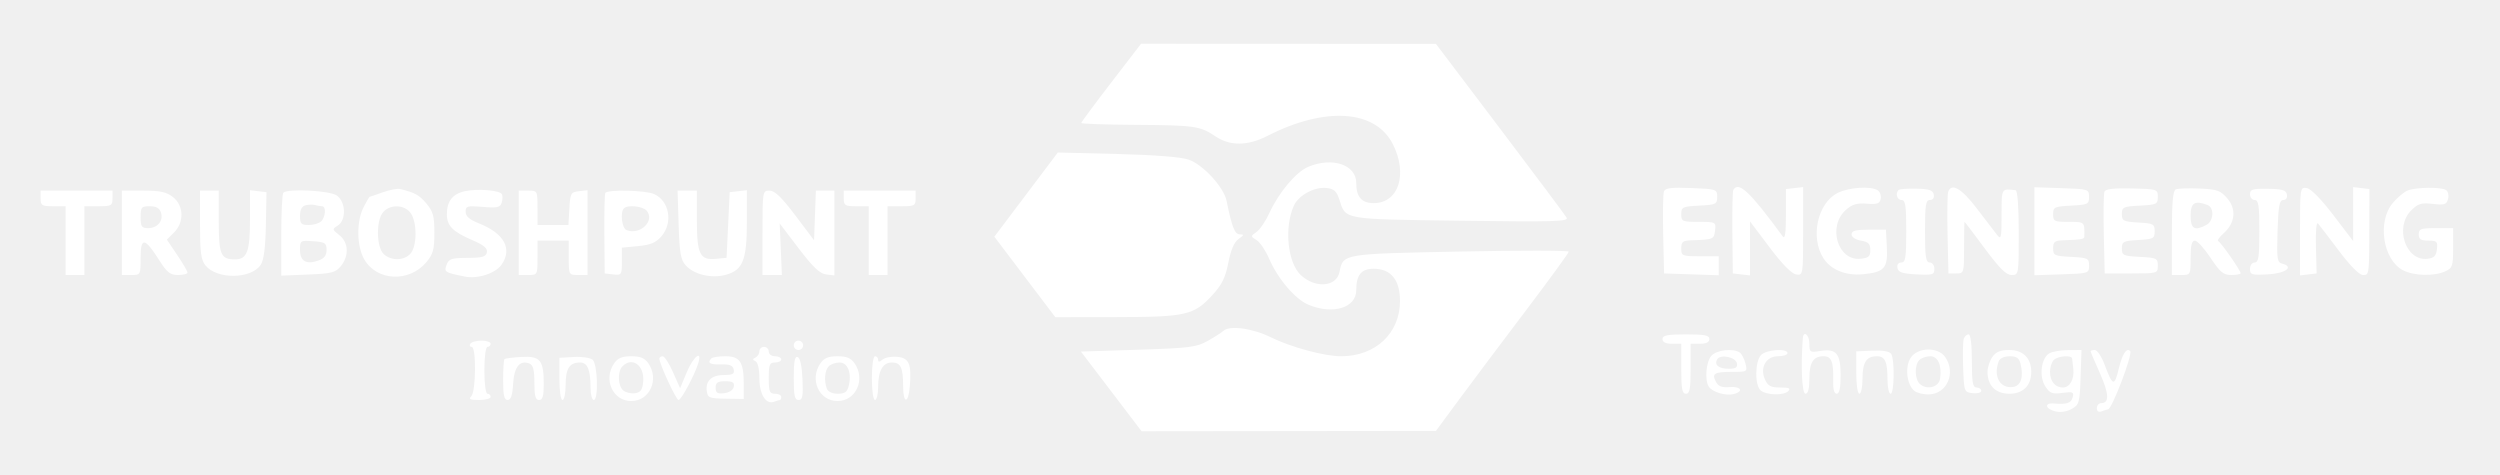
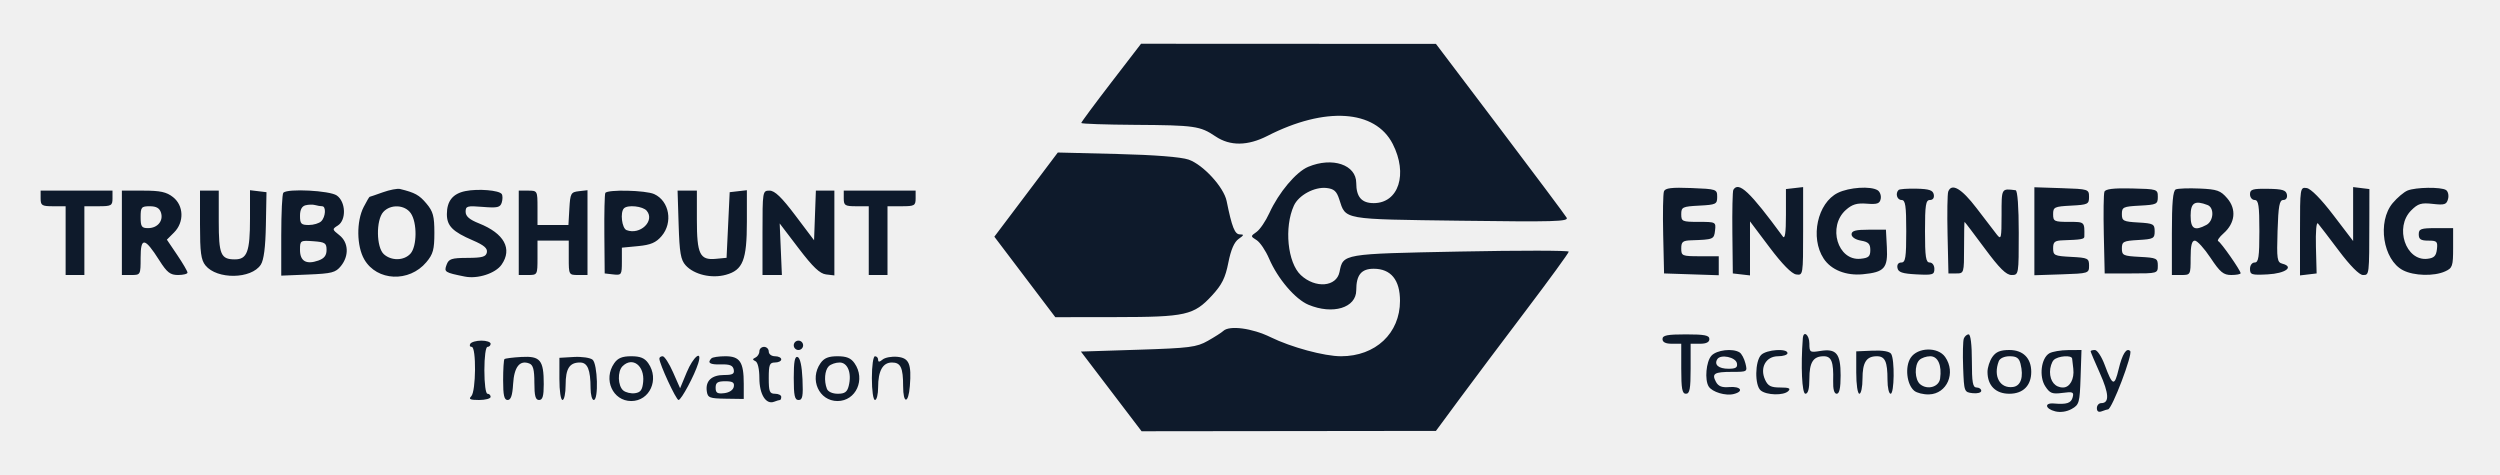
<svg xmlns="http://www.w3.org/2000/svg" width="800" height="152" viewBox="0 0 800 152" version="1.1">
-   <path d="M 355.568 26.438 C 350.305 33.278, 346 39.092, 346 39.357 C 346 39.623, 353.742 39.890, 363.204 39.952 C 382.372 40.077, 384.019 40.314, 388.982 43.655 C 393.612 46.773, 399.263 46.715, 405.581 43.485 C 424.025 34.054, 440.058 35.081, 445.669 46.053 C 450.581 55.657, 447.579 65, 439.581 65 C 435.720 65, 434 63.017, 434 58.566 C 434 52.717, 426.377 50.144, 418.633 53.380 C 414.747 55.004, 409.204 61.597, 406.199 68.171 C 405.025 70.740, 403.179 73.462, 402.096 74.220 C 400.140 75.590, 400.140 75.606, 402.117 76.841 C 403.212 77.525, 405.009 80.188, 406.111 82.759 C 408.866 89.186, 414.467 95.750, 418.707 97.522 C 426.506 100.781, 434 98.505, 434 92.878 C 434 87.987, 435.612 86, 439.581 86 C 445.080 86, 448 89.566, 448 96.283 C 448 106.649, 440.172 114, 429.136 114 C 423.782 114, 413.174 111.130, 406.590 107.899 C 400.691 105.005, 393.402 104.045, 391.450 105.906 C 390.927 106.404, 388.700 107.828, 386.500 109.070 C 382.886 111.111, 380.733 111.385, 364.196 111.914 L 345.893 112.500 355.600 125.250 L 365.306 138 412.403 137.945 L 459.500 137.890 467.023 127.695 C 471.161 122.088, 480.724 109.346, 488.273 99.381 C 495.823 89.415, 502 80.933, 502 80.531 C 502 80.130, 486.363 80.112, 467.250 80.491 C 429.441 81.241, 429.814 81.178, 428.645 87.024 C 427.685 91.823, 420.926 92.375, 416.268 88.035 C 412.015 84.073, 410.883 72.740, 414.046 65.797 C 415.568 62.458, 420.645 59.720, 424.500 60.158 C 426.877 60.429, 427.720 61.179, 428.558 63.772 C 430.692 70.377, 429.274 70.126, 467.448 70.633 C 497.406 71.031, 502.039 70.898, 501.326 69.659 C 500.872 68.870, 491.275 56.033, 480 41.134 L 459.500 14.043 412.318 14.022 L 365.135 14 355.568 26.438 M 328.346 62.274 L 318.191 75.743 327.946 88.622 L 337.701 101.500 357.100 101.474 C 379.487 101.444, 382.018 100.874, 387.850 94.547 C 391.029 91.098, 392.111 88.922, 393.068 84.058 C 393.884 79.914, 394.953 77.446, 396.360 76.460 C 398.088 75.250, 398.157 75, 396.761 75 C 395.128 75, 394.229 72.738, 392.518 64.317 C 391.618 59.889, 384.976 52.665, 380.336 51.067 C 377.925 50.237, 369.442 49.571, 357.500 49.275 L 338.500 48.804 328.346 62.274 M 122.500 61.537 C 120.300 62.325, 118.399 62.977, 118.276 62.985 C 118.152 62.993, 117.301 64.451, 116.384 66.224 C 114.009 70.818, 114.104 78.780, 116.586 83.040 C 120.633 89.985, 130.932 90.435, 136.426 83.905 C 138.600 81.322, 139 79.859, 139 74.500 C 139 69.160, 138.597 67.674, 136.456 65.130 C 134.157 62.398, 132.805 61.653, 128 60.473 C 127.175 60.270, 124.700 60.749, 122.500 61.537 M 148.921 61.150 C 144.890 61.974, 143 64.332, 143 68.536 C 143 72.288, 144.846 74.148, 151.324 76.925 C 154.847 78.435, 156.055 79.466, 155.803 80.746 C 155.521 82.176, 154.373 82.504, 149.584 82.524 C 144.479 82.545, 143.606 82.833, 142.907 84.723 C 142.048 87.045, 142.296 87.206, 148.747 88.504 C 152.855 89.331, 158.544 87.490, 160.497 84.701 C 164.051 79.627, 161.345 74.687, 153.250 71.471 C 150.215 70.265, 149 69.207, 149 67.768 C 149 65.937, 149.502 65.794, 154.486 66.207 C 159.152 66.594, 160.059 66.390, 160.551 64.840 C 160.869 63.838, 160.878 62.611, 160.571 62.115 C 159.810 60.884, 152.986 60.319, 148.921 61.150 M 532.466 61.229 C 532.174 61.989, 532.062 68.211, 532.218 75.055 L 532.500 87.500 541.250 87.789 L 550 88.078 550 85.039 L 550 82 544 82 C 538.267 82, 538 81.889, 538 79.500 C 538 77.368, 538.478 76.984, 541.250 76.894 C 548.296 76.663, 548.491 76.582, 548.816 73.750 C 549.128 71.041, 549.049 71, 543.566 71 C 538.326 71, 538 70.857, 538 68.550 C 538 66.269, 538.396 66.079, 543.750 65.800 C 549.137 65.519, 549.500 65.342, 549.500 63 C 549.500 60.562, 549.296 60.492, 541.248 60.173 C 534.920 59.923, 532.872 60.169, 532.466 61.229 M 554.667 60.750 C 554.419 61.163, 554.280 67.350, 554.358 74.500 L 554.500 87.500 557.250 87.816 L 560 88.133 560 79.486 L 560 70.839 566.271 79.169 C 570.304 84.526, 573.338 87.614, 574.771 87.820 C 576.986 88.137, 577 88.051, 577 74.003 L 577 59.867 574.250 60.184 L 571.500 60.500 571.500 68.771 C 571.500 74.528, 571.196 76.628, 570.500 75.678 C 559.961 61.306, 556.369 57.919, 554.667 60.750 M 588.108 61.716 C 581.582 64.931, 579.179 76.034, 583.560 82.729 C 585.943 86.370, 590.719 88.281, 596.132 87.761 C 603.016 87.100, 604.150 85.816, 603.795 79.090 L 603.500 73.500 598 73.500 C 593.794 73.500, 592.500 73.851, 592.500 74.990 C 592.500 75.864, 593.741 76.695, 595.500 77 C 597.891 77.414, 598.500 78.025, 598.500 80.010 C 598.500 82.073, 597.959 82.553, 595.342 82.807 C 588.047 83.514, 584.748 72.463, 590.675 67.178 C 592.687 65.384, 594.210 64.929, 597.368 65.178 C 600.719 65.442, 601.524 65.161, 601.827 63.620 C 602.030 62.586, 601.590 61.355, 600.848 60.885 C 598.631 59.480, 591.735 59.930, 588.108 61.716 M 607.542 60.792 C 606.428 61.905, 607.054 64, 608.500 64 C 609.733 64, 610 65.778, 610 74 C 610 82.429, 609.753 84, 608.427 84 C 607.468 84, 606.983 84.684, 607.186 85.750 C 607.449 87.130, 608.732 87.563, 613.260 87.800 C 618.477 88.073, 619 87.913, 619 86.050 C 619 84.894, 618.346 84, 617.500 84 C 616.267 84, 616 82.222, 616 74 C 616 65.571, 616.247 64, 617.573 64 C 618.533 64, 619.016 63.318, 618.810 62.250 C 618.546 60.871, 617.371 60.473, 613.279 60.375 C 610.421 60.306, 607.839 60.494, 607.542 60.792 M 623.436 61.305 C 623.161 62.023, 623.062 68.211, 623.218 75.055 L 623.500 87.500 626 87.500 C 628.465 87.500, 628.500 87.383, 628.500 79.248 C 628.500 74.710, 628.572 70.998, 628.660 70.998 C 628.748 70.999, 631.654 74.825, 635.116 79.500 C 639.832 85.867, 641.987 88, 643.706 88 C 645.985 88, 646 87.910, 646 74.500 C 646 66.250, 645.611 60.951, 645 60.875 C 640.399 60.300, 640.500 60.123, 640.500 68.752 C 640.500 76.266, 640.367 76.827, 639 75.081 C 638.175 74.028, 635.250 70.214, 632.500 66.608 C 627.705 60.318, 624.528 58.460, 623.436 61.305 M 651 74 L 651 88.078 659.750 87.789 C 668.340 87.505, 668.500 87.454, 668.500 85 C 668.500 82.658, 668.137 82.481, 662.750 82.200 C 657.396 81.921, 657 81.731, 657 79.450 C 657 77.374, 657.497 76.984, 660.250 76.894 C 665.863 76.710, 666.974 76.522, 666.987 75.750 C 667.070 70.911, 667.164 71, 662 71 C 657.360 71, 657 70.823, 657 68.550 C 657 66.269, 657.396 66.079, 662.750 65.800 C 668.140 65.519, 668.499 65.343, 668.490 63 C 668.481 60.547, 668.317 60.495, 659.740 60.211 L 651 59.922 651 74 M 673.416 61.359 C 673.152 62.047, 673.062 68.211, 673.218 75.055 L 673.500 87.500 682 87.500 C 690.400 87.500, 690.500 87.471, 690.500 85 C 690.500 82.658, 690.137 82.481, 684.750 82.200 C 679.432 81.923, 679 81.720, 679 79.502 C 679 77.315, 679.460 77.078, 684.250 76.802 C 689.105 76.523, 689.499 76.312, 689.492 74 C 689.485 71.691, 689.084 71.477, 684.242 71.198 C 679.461 70.922, 679 70.685, 679 68.498 C 679 66.280, 679.432 66.077, 684.750 65.800 C 690.137 65.519, 690.500 65.342, 690.500 63 C 690.500 60.550, 690.334 60.496, 682.198 60.303 C 676.319 60.164, 673.756 60.472, 673.416 61.359 M 696.250 60.610 C 695.340 61.015, 695 64.814, 695 74.583 L 695 88 698 88 C 700.970 88, 701 87.944, 701 82.500 C 701 78.533, 701.379 77, 702.358 77 C 703.106 77, 705.360 79.475, 707.369 82.500 C 710.440 87.126, 711.496 88, 714.010 88 C 715.655 88, 717 87.744, 717 87.430 C 717 86.543, 710.711 77.539, 709.838 77.177 C 709.410 76.999, 710.171 75.874, 711.531 74.677 C 715.260 71.392, 715.733 66.964, 712.727 63.469 C 710.568 60.959, 709.493 60.578, 703.885 60.332 C 700.373 60.178, 696.938 60.303, 696.250 60.610 M 720 62.167 C 720 63.175, 720.675 64, 721.500 64 C 722.733 64, 723 65.778, 723 74 C 723 82.222, 722.733 84, 721.500 84 C 720.654 84, 720 84.894, 720 86.050 C 720 87.911, 720.523 88.072, 725.671 87.800 C 731.335 87.500, 734.227 85.393, 730.355 84.385 C 728.677 83.948, 728.530 82.952, 728.816 73.951 C 729.073 65.892, 729.419 64, 730.640 64 C 731.537 64, 732.010 63.291, 731.810 62.250 C 731.538 60.838, 730.365 60.484, 725.737 60.417 C 720.811 60.346, 720 60.594, 720 62.167 M 736 73.997 L 736 88.133 738.660 87.816 L 741.321 87.500 741.097 79 C 740.967 74.067, 741.240 70.920, 741.749 71.500 C 742.230 72.050, 745.246 75.987, 748.451 80.250 C 752.062 85.054, 754.985 88, 756.139 88 C 758.190 88, 758.158 88.275, 758.189 70.500 L 758.207 60.500 755.604 60.184 L 753 59.867 753 68.496 L 753 77.124 746.658 68.812 C 742.754 63.696, 739.486 60.377, 738.158 60.180 C 736.034 59.866, 736 60.084, 736 73.997 M 770.418 60.969 C 769.274 61.432, 767.136 63.238, 765.668 64.982 C 760.662 70.932, 762.538 83.158, 768.967 86.483 C 772.456 88.287, 778.902 88.457, 782.453 86.839 C 784.792 85.774, 785 85.162, 785 79.339 L 785 73 779.500 73 C 774.667 73, 774 73.242, 774 75 C 774 76.565, 774.667 77, 777.066 77 C 779.822 77, 780.101 77.279, 779.816 79.750 C 779.569 81.905, 778.909 82.568, 776.769 82.815 C 769.824 83.615, 766.174 72.735, 771.576 67.333 C 773.768 65.141, 774.799 64.830, 778.494 65.246 C 782.268 65.672, 782.907 65.464, 783.380 63.654 C 783.680 62.509, 783.379 61.225, 782.712 60.801 C 781.119 59.788, 773.065 59.898, 770.418 60.969 M 13 63.500 C 13 65.750, 13.400 66, 17 66 L 21 66 21 77 L 21 88 24 88 L 27 88 27 77 L 27 66 31.500 66 C 35.633 66, 36 65.796, 36 63.500 L 36 61 24.500 61 L 13 61 13 63.500 M 39 74.500 L 39 88 42 88 C 44.973 88, 45 87.950, 45 82.450 C 45 75.776, 46.321 75.960, 50.964 83.282 C 53.452 87.205, 54.465 88, 56.978 88 C 58.640 88, 60 87.654, 60 87.231 C 60 86.809, 58.515 84.264, 56.700 81.577 L 53.400 76.691 55.700 74.391 C 58.986 71.105, 58.829 65.797, 55.365 63.073 C 53.281 61.433, 51.296 61, 45.865 61 L 39 61 39 74.500 M 64 71.889 C 64 80.770, 64.323 83.177, 65.750 84.939 C 69.438 89.491, 80.427 89.343, 83.453 84.700 C 84.429 83.204, 84.950 79.143, 85.083 72 L 85.278 61.500 82.639 61.184 L 80 60.867 80 69.999 C 80 80.547, 79.088 83, 75.165 83 C 70.648 83, 70 81.468, 70 70.800 L 70 61 67 61 L 64 61 64 71.889 M 90.667 61.667 C 90.300 62.033, 90 68.155, 90 75.269 L 90 88.205 98.588 87.853 C 106.180 87.541, 107.399 87.226, 109.088 85.139 C 111.758 81.842, 111.546 77.574, 108.595 75.254 C 106.277 73.430, 106.259 73.319, 108.095 72.173 C 110.868 70.441, 110.675 64.586, 107.777 62.557 C 105.516 60.973, 92.061 60.273, 90.667 61.667 M 166 74.500 L 166 88 169 88 C 171.970 88, 172 87.944, 172 82.500 L 172 77 177 77 L 182 77 182 82.500 C 182 87.944, 182.030 88, 185 88 L 188 88 188 74.434 L 188 60.867 185.250 61.184 C 182.685 61.479, 182.480 61.853, 182.198 66.750 L 181.895 72 176.948 72 L 172 72 172 66.500 C 172 61.056, 171.970 61, 169 61 L 166 61 166 74.500 M 193.702 61.750 C 193.473 62.163, 193.334 68.125, 193.393 75 L 193.500 87.500 196.250 87.816 C 198.885 88.120, 199 87.946, 199 83.694 L 199 79.254 204.191 78.756 C 208.220 78.369, 209.899 77.656, 211.691 75.573 C 215.415 71.243, 214.209 64.328, 209.343 62.110 C 206.615 60.867, 194.349 60.585, 193.702 61.750 M 217.162 71.898 C 217.442 80.913, 217.830 83.160, 219.409 84.902 C 222.106 87.879, 227.703 89.197, 232.280 87.933 C 237.734 86.427, 239 83.234, 239 70.983 L 239 60.867 236.250 61.184 L 233.500 61.500 233 72 L 232.500 82.500 229.044 82.829 C 223.952 83.313, 223 81.341, 223 70.309 L 223 61 219.912 61 L 216.823 61 217.162 71.898 M 244 74.500 L 244 88 247.103 88 L 250.205 88 249.853 79.750 L 249.500 71.500 255.590 79.500 C 260.130 85.463, 262.358 87.581, 264.340 87.816 L 267 88.133 267 74.566 L 267 61 264.040 61 L 261.081 61 260.790 68.940 L 260.500 76.881 254.512 68.940 C 250.126 63.124, 247.919 61, 246.262 61 C 244.024 61, 244 61.145, 244 74.500 M 270 63.500 C 270 65.750, 270.400 66, 274 66 L 278 66 278 77 L 278 88 281 88 L 284 88 284 77 L 284 66 288.500 66 C 292.633 66, 293 65.796, 293 63.500 L 293 61 281.500 61 L 270 61 270 63.500 M 97.750 65.692 C 96.585 65.995, 96 67.126, 96 69.073 C 96 71.612, 96.371 72, 98.800 72 C 100.340 72, 102.140 71.460, 102.800 70.800 C 104.210 69.390, 104.409 66, 103.082 66 C 102.577 66, 101.564 65.828, 100.832 65.619 C 100.099 65.409, 98.713 65.442, 97.750 65.692 M 701 69 C 701 73.271, 702.254 74.005, 706.066 71.965 C 708.398 70.717, 708.634 66.457, 706.418 65.607 C 702.319 64.034, 701 64.860, 701 69 M 45 69.500 C 45 72.519, 45.327 73, 47.378 73 C 50.413 73, 52.351 70.681, 51.515 68.048 C 51.055 66.597, 50.010 66, 47.933 66 C 45.248 66, 45 66.296, 45 69.500 M 122.655 67.829 C 120.289 70.443, 120.401 79.148, 122.829 81.345 C 125.244 83.531, 129.284 83.448, 131.345 81.171 C 133.468 78.825, 133.526 71.196, 131.443 68.223 C 129.521 65.478, 124.967 65.274, 122.655 67.829 M 199.667 66.667 C 198.386 67.947, 198.999 73.062, 200.502 73.639 C 204.840 75.304, 209.651 70.695, 206.960 67.452 C 205.735 65.975, 200.881 65.453, 199.667 66.667 M 96 79.974 C 96 83.578, 98 84.738, 101.867 83.378 C 103.753 82.715, 104.500 81.749, 104.500 79.976 C 104.500 77.778, 104.023 77.465, 100.250 77.193 C 96.101 76.892, 96 76.958, 96 79.974 M 532 108.500 C 532 109.500, 533 110, 535 110 L 538 110 538 118 C 538 124.444, 538.292 126, 539.500 126 C 540.708 126, 541 124.444, 541 118 L 541 110 544 110 C 546 110, 547 109.500, 547 108.500 C 547 107.300, 545.500 107, 539.500 107 C 533.500 107, 532 107.300, 532 108.500 M 576.903 108.250 C 576.215 117.149, 576.627 126, 577.730 126 C 578.580 126, 579 124.413, 579 121.200 C 579 115.945, 580.238 114, 583.583 114 C 586.081 114, 586.777 115.798, 586.613 121.835 C 586.539 124.562, 586.932 126.001, 587.750 126.001 C 588.608 126, 589 124.157, 589 120.122 C 589 113.124, 587.626 111.474, 582.492 112.308 C 579.167 112.847, 579 112.734, 579 109.937 C 579 107.145, 577.107 105.622, 576.903 108.250 M 628.424 108.338 C 628.141 109.075, 628.043 113.237, 628.205 117.588 C 628.496 125.393, 628.537 125.504, 631.250 125.816 C 632.763 125.990, 634 125.653, 634 125.066 C 634 124.480, 633.325 124, 632.500 124 C 631.284 124, 631 122.389, 631 115.500 C 631 110.328, 630.596 107, 629.969 107 C 629.401 107, 628.706 107.602, 628.424 108.338 M 150.500 110 C 150.160 110.550, 150.359 111, 150.941 111 C 152.449 111, 152.321 125.279, 150.800 126.800 C 149.867 127.733, 150.422 128, 153.300 128 C 155.335 128, 157 127.550, 157 127 C 157 126.450, 156.550 126, 156 126 C 155.422 126, 155 122.833, 155 118.500 C 155 114.167, 155.422 111, 156 111 C 156.550 111, 157 110.550, 157 110 C 157 109.450, 155.677 109, 154.059 109 C 152.441 109, 150.840 109.450, 150.500 110 M 254 110.500 C 254 111.325, 254.675 112, 255.500 112 C 256.325 112, 257 111.325, 257 110.500 C 257 109.675, 256.325 109, 255.500 109 C 254.675 109, 254 109.675, 254 110.500 M 243 112.417 C 243 113.196, 242.438 114.096, 241.750 114.417 C 240.750 114.883, 240.750 115.117, 241.750 115.583 C 242.498 115.932, 243 118.113, 243 121.012 C 243 126.190, 245.103 129.558, 247.711 128.558 C 248.510 128.251, 249.352 128, 249.582 128 C 249.812 128, 250 127.550, 250 127 C 250 126.450, 249.100 126, 248 126 C 246.267 126, 246 125.333, 246 121 C 246 116.667, 246.267 116, 248 116 C 249.100 116, 250 115.550, 250 115 C 250 114.450, 249.100 114, 248 114 C 246.889 114, 246 113.333, 246 112.500 C 246 111.675, 245.325 111, 244.500 111 C 243.675 111, 243 111.638, 243 112.417 M 547.655 113.829 C 545.956 115.706, 545.439 121.570, 546.786 123.687 C 547.919 125.470, 552.197 126.749, 554.809 126.086 C 558.174 125.232, 557.045 123.546, 553.323 123.867 C 551.019 124.065, 549.860 123.608, 549.108 122.202 C 547.681 119.536, 548.547 119, 554.275 119 C 559.162 119, 559.209 118.970, 558.529 116.260 C 558.151 114.753, 557.315 113.185, 556.671 112.775 C 554.478 111.380, 549.326 111.982, 547.655 113.829 M 563.571 113.571 C 561.566 115.577, 561.470 123.315, 563.431 124.942 C 565.300 126.494, 570.775 126.625, 572.246 125.154 C 573.118 124.282, 572.490 124, 569.679 124 C 566.679 124, 565.736 123.515, 564.818 121.500 C 563.068 117.659, 565.098 114, 568.979 114 C 570.640 114, 572 113.550, 572 113 C 572 111.395, 565.293 111.849, 563.571 113.571 M 594 119.217 C 594 123.072, 594.432 126, 595 126 C 595.550 126, 596 123.840, 596 121.200 C 596 115.940, 597.238 114, 600.593 114 C 603.229 114, 604 115.717, 604 121.582 C 604 124.012, 604.450 126, 605 126 C 606.184 126, 606.330 115.068, 605.171 113.242 C 604.663 112.442, 602.482 112.066, 599.186 112.209 L 594 112.435 594 119.217 M 611.411 114.496 C 609.521 117.380, 610.137 123.039, 612.561 125.051 C 613.391 125.739, 615.513 126.261, 617.277 126.211 C 623.065 126.047, 625.983 119.276, 622.443 114.223 C 620.139 110.933, 613.640 111.094, 611.411 114.496 M 637.557 114.223 C 636.701 115.445, 636 117.595, 636 119 C 636 123.386, 638.614 126, 643 126 C 647.386 126, 650 123.386, 650 119 C 650 114.614, 647.386 112, 643 112 C 640.117 112, 638.711 112.574, 637.557 114.223 M 655.790 113.058 C 653.161 114.590, 652.435 120.488, 654.488 123.623 C 655.964 125.875, 656.723 126.166, 659.978 125.730 C 663.307 125.283, 663.696 125.447, 663.261 127.112 C 662.763 129.014, 661.387 129.473, 657.250 129.118 C 654.096 128.847, 654.434 130.820, 657.681 131.635 C 659.330 132.049, 661.350 131.754, 662.931 130.869 C 665.342 129.518, 665.518 128.894, 665.789 120.715 L 666.078 112 661.789 112.030 C 659.430 112.047, 656.731 112.509, 655.790 113.058 M 669 112.407 C 669 112.631, 670.334 115.786, 671.964 119.419 C 674.913 125.993, 675.048 129, 672.393 129 C 671.627 129, 671 129.723, 671 130.607 C 671 131.662, 671.544 132.005, 672.582 131.607 C 673.452 131.273, 674.340 131, 674.556 131 C 675.819 131, 682.573 113.240, 681.658 112.325 C 680.486 111.153, 679.136 113.267, 677.981 118.078 C 676.618 123.761, 676.041 123.590, 673.496 116.750 C 672.524 114.138, 671.114 112, 670.364 112 C 669.614 112, 669 112.183, 669 112.407 M 161.426 114.917 C 161.192 115.146, 161 118.183, 161 121.667 C 161 126.528, 161.336 128, 162.448 128 C 163.485 128, 163.981 126.540, 164.198 122.853 C 164.517 117.421, 166.317 115.140, 169.364 116.309 C 170.606 116.786, 171 118.270, 171 122.469 C 171 126.719, 171.347 128, 172.500 128 C 173.636 128, 174 126.770, 174 122.934 C 174 115.234, 172.900 113.888, 166.876 114.222 C 164.113 114.375, 161.660 114.688, 161.426 114.917 M 179.005 121.250 C 179.002 125.087, 179.432 128, 180 128 C 180.550 128, 181 125.840, 181 123.200 C 181 117.945, 182.238 116, 185.583 116 C 188.027 116, 188.965 118.274, 188.986 124.250 C 188.994 126.313, 189.450 128, 190 128 C 191.571 128, 191.235 116.440, 189.625 115.104 C 188.869 114.476, 186.171 114.084, 183.630 114.231 L 179.010 114.500 179.005 121.250 M 196.557 116.223 C 192.945 121.380, 196.070 128.333, 202 128.333 C 207.930 128.333, 211.055 121.380, 207.443 116.223 C 206.289 114.574, 204.883 114, 202 114 C 199.117 114, 197.711 114.574, 196.557 116.223 M 210.997 114.750 C 210.991 116.411, 216.358 128, 217.133 128 C 218.008 128, 222.244 120.105, 223.438 116.250 C 224.836 111.737, 221.866 114.055, 219.761 119.121 L 217.633 124.241 215.373 119.121 C 214.130 116.304, 212.638 114, 212.057 114 C 211.475 114, 210.999 114.338, 210.997 114.750 M 227.667 114.667 C 226.217 116.117, 227.166 116.723, 230.717 116.614 C 233.511 116.528, 234.522 116.934, 234.790 118.250 C 235.075 119.647, 234.452 120, 231.696 120 C 227.718 120, 225.705 121.893, 226.173 125.195 C 226.469 127.285, 227.037 127.508, 232.250 127.585 L 238 127.669 238 122.769 C 238 115.848, 236.763 114, 232.131 114 C 230.043 114, 228.033 114.300, 227.667 114.667 M 254 120.917 C 254 126.639, 254.297 128, 255.546 128 C 256.815 128, 257.039 126.807, 256.796 121.330 C 256.608 117.107, 256.041 114.508, 255.250 114.246 C 254.329 113.942, 254 115.696, 254 120.917 M 262.557 116.223 C 258.945 121.380, 262.070 128.333, 268 128.333 C 273.930 128.333, 277.055 121.380, 273.443 116.223 C 272.289 114.574, 270.883 114, 268 114 C 265.117 114, 263.711 114.574, 262.557 116.223 M 279 121 C 279 125, 279.429 128, 280 128 C 280.550 128, 281 126.170, 281 123.934 C 281 118.661, 282.485 116, 285.428 116 C 288.228 116, 289 117.640, 289 123.582 C 289 129.330, 290.694 129.318, 291.151 123.567 C 291.718 116.436, 290.912 114.548, 287.145 114.182 C 285.344 114.007, 283.224 114.399, 282.435 115.054 C 281.414 115.901, 281 115.921, 281 115.122 C 281 114.505, 280.550 114, 280 114 C 279.429 114, 279 117, 279 121 M 549.535 114.943 C 548.441 116.713, 549.955 118, 553.132 118 C 555.463 118, 556.071 117.603, 555.815 116.250 C 555.441 114.277, 550.573 113.264, 549.535 114.943 M 614.200 115.200 C 612.546 116.854, 612.693 121.500, 614.445 122.954 C 616.770 124.884, 620.452 123.843, 620.833 121.148 C 621.434 116.905, 620.153 114, 617.681 114 C 616.426 114, 614.860 114.540, 614.200 115.200 M 639.607 115.582 C 637.753 120.412, 639.986 124.423, 644.195 123.827 C 646.699 123.472, 647.617 120.594, 646.564 116.398 C 646.103 114.563, 645.287 114, 643.088 114 C 641.390 114, 639.966 114.647, 639.607 115.582 M 657.200 115.200 C 656.540 115.860, 656 117.570, 656 119 C 656 122.018, 657.651 124, 660.165 124 C 662.358 124, 663.839 121.300, 663.457 118 C 663.297 116.625, 663.129 115.162, 663.083 114.750 C 662.950 113.547, 658.514 113.886, 657.200 115.200 M 199.200 117.200 C 197.546 118.854, 197.693 123.500, 199.445 124.954 C 200.240 125.614, 201.927 126.006, 203.195 125.827 C 204.991 125.572, 205.570 124.768, 205.818 122.185 C 206.316 117.002, 202.370 114.030, 199.200 117.200 M 265.200 117.200 C 263.906 118.494, 263.629 121.869, 264.607 124.418 C 264.966 125.353, 266.390 126, 268.088 126 C 270.320 126, 271.102 125.441, 271.589 123.500 C 272.614 119.416, 271.290 116, 268.681 116 C 267.426 116, 265.860 116.540, 265.200 117.200 M 229 124.066 C 229 125.729, 229.535 126.071, 231.741 125.816 C 233.395 125.626, 234.615 124.805, 234.815 123.750 C 235.073 122.391, 234.460 122, 232.073 122 C 229.634 122, 229 122.426, 229 124.066" stroke="none" fill="#ffffff" fill-rule="evenodd" />
+   <path d="M 355.568 26.438 C 350.305 33.278, 346 39.092, 346 39.357 C 346 39.623, 353.742 39.890, 363.204 39.952 C 382.372 40.077, 384.019 40.314, 388.982 43.655 C 393.612 46.773, 399.263 46.715, 405.581 43.485 C 424.025 34.054, 440.058 35.081, 445.669 46.053 C 450.581 55.657, 447.579 65, 439.581 65 C 435.720 65, 434 63.017, 434 58.566 C 434 52.717, 426.377 50.144, 418.633 53.380 C 414.747 55.004, 409.204 61.597, 406.199 68.171 C 405.025 70.740, 403.179 73.462, 402.096 74.220 C 400.140 75.590, 400.140 75.606, 402.117 76.841 C 403.212 77.525, 405.009 80.188, 406.111 82.759 C 408.866 89.186, 414.467 95.750, 418.707 97.522 C 426.506 100.781, 434 98.505, 434 92.878 C 434 87.987, 435.612 86, 439.581 86 C 445.080 86, 448 89.566, 448 96.283 C 448 106.649, 440.172 114, 429.136 114 C 423.782 114, 413.174 111.130, 406.590 107.899 C 400.691 105.005, 393.402 104.045, 391.450 105.906 C 390.927 106.404, 388.700 107.828, 386.500 109.070 C 382.886 111.111, 380.733 111.385, 364.196 111.914 L 345.893 112.500 355.600 125.250 L 365.306 138 412.403 137.945 L 459.500 137.890 467.023 127.695 C 471.161 122.088, 480.724 109.346, 488.273 99.381 C 495.823 89.415, 502 80.933, 502 80.531 C 502 80.130, 486.363 80.112, 467.250 80.491 C 429.441 81.241, 429.814 81.178, 428.645 87.024 C 427.685 91.823, 420.926 92.375, 416.268 88.035 C 412.015 84.073, 410.883 72.740, 414.046 65.797 C 415.568 62.458, 420.645 59.720, 424.500 60.158 C 426.877 60.429, 427.720 61.179, 428.558 63.772 C 430.692 70.377, 429.274 70.126, 467.448 70.633 C 497.406 71.031, 502.039 70.898, 501.326 69.659 C 500.872 68.870, 491.275 56.033, 480 41.134 L 459.500 14.043 412.318 14.022 L 365.135 14 355.568 26.438 M 328.346 62.274 L 318.191 75.743 327.946 88.622 L 337.701 101.500 357.100 101.474 C 379.487 101.444, 382.018 100.874, 387.850 94.547 C 391.029 91.098, 392.111 88.922, 393.068 84.058 C 393.884 79.914, 394.953 77.446, 396.360 76.460 C 398.088 75.250, 398.157 75, 396.761 75 C 395.128 75, 394.229 72.738, 392.518 64.317 C 391.618 59.889, 384.976 52.665, 380.336 51.067 C 377.925 50.237, 369.442 49.571, 357.500 49.275 L 338.500 48.804 328.346 62.274 M 122.500 61.537 C 120.300 62.325, 118.399 62.977, 118.276 62.985 C 118.152 62.993, 117.301 64.451, 116.384 66.224 C 114.009 70.818, 114.104 78.780, 116.586 83.040 C 120.633 89.985, 130.932 90.435, 136.426 83.905 C 138.600 81.322, 139 79.859, 139 74.500 C 139 69.160, 138.597 67.674, 136.456 65.130 C 134.157 62.398, 132.805 61.653, 128 60.473 C 127.175 60.270, 124.700 60.749, 122.500 61.537 M 148.921 61.150 C 144.890 61.974, 143 64.332, 143 68.536 C 143 72.288, 144.846 74.148, 151.324 76.925 C 154.847 78.435, 156.055 79.466, 155.803 80.746 C 155.521 82.176, 154.373 82.504, 149.584 82.524 C 144.479 82.545, 143.606 82.833, 142.907 84.723 C 142.048 87.045, 142.296 87.206, 148.747 88.504 C 152.855 89.331, 158.544 87.490, 160.497 84.701 C 164.051 79.627, 161.345 74.687, 153.250 71.471 C 150.215 70.265, 149 69.207, 149 67.768 C 149 65.937, 149.502 65.794, 154.486 66.207 C 159.152 66.594, 160.059 66.390, 160.551 64.840 C 160.869 63.838, 160.878 62.611, 160.571 62.115 C 159.810 60.884, 152.986 60.319, 148.921 61.150 M 532.466 61.229 C 532.174 61.989, 532.062 68.211, 532.218 75.055 L 532.500 87.500 541.250 87.789 L 550 88.078 550 85.039 L 550 82 544 82 C 538.267 82, 538 81.889, 538 79.500 C 538 77.368, 538.478 76.984, 541.250 76.894 C 548.296 76.663, 548.491 76.582, 548.816 73.750 C 549.128 71.041, 549.049 71, 543.566 71 C 538.326 71, 538 70.857, 538 68.550 C 538 66.269, 538.396 66.079, 543.750 65.800 C 549.137 65.519, 549.500 65.342, 549.500 63 C 549.500 60.562, 549.296 60.492, 541.248 60.173 C 534.920 59.923, 532.872 60.169, 532.466 61.229 M 554.667 60.750 C 554.419 61.163, 554.280 67.350, 554.358 74.500 L 554.500 87.500 557.250 87.816 L 560 88.133 560 79.486 L 560 70.839 566.271 79.169 C 570.304 84.526, 573.338 87.614, 574.771 87.820 C 576.986 88.137, 577 88.051, 577 74.003 L 577 59.867 574.250 60.184 L 571.500 60.500 571.500 68.771 C 571.500 74.528, 571.196 76.628, 570.500 75.678 C 559.961 61.306, 556.369 57.919, 554.667 60.750 M 588.108 61.716 C 581.582 64.931, 579.179 76.034, 583.560 82.729 C 585.943 86.370, 590.719 88.281, 596.132 87.761 C 603.016 87.100, 604.150 85.816, 603.795 79.090 L 603.500 73.500 598 73.500 C 593.794 73.500, 592.500 73.851, 592.500 74.990 C 592.500 75.864, 593.741 76.695, 595.500 77 C 597.891 77.414, 598.500 78.025, 598.500 80.010 C 598.500 82.073, 597.959 82.553, 595.342 82.807 C 588.047 83.514, 584.748 72.463, 590.675 67.178 C 592.687 65.384, 594.210 64.929, 597.368 65.178 C 600.719 65.442, 601.524 65.161, 601.827 63.620 C 602.030 62.586, 601.590 61.355, 600.848 60.885 C 598.631 59.480, 591.735 59.930, 588.108 61.716 M 607.542 60.792 C 606.428 61.905, 607.054 64, 608.500 64 C 609.733 64, 610 65.778, 610 74 C 610 82.429, 609.753 84, 608.427 84 C 607.468 84, 606.983 84.684, 607.186 85.750 C 607.449 87.130, 608.732 87.563, 613.260 87.800 C 618.477 88.073, 619 87.913, 619 86.050 C 619 84.894, 618.346 84, 617.500 84 C 616.267 84, 616 82.222, 616 74 C 616 65.571, 616.247 64, 617.573 64 C 618.533 64, 619.016 63.318, 618.810 62.250 C 618.546 60.871, 617.371 60.473, 613.279 60.375 C 610.421 60.306, 607.839 60.494, 607.542 60.792 M 623.436 61.305 C 623.161 62.023, 623.062 68.211, 623.218 75.055 L 623.500 87.500 626 87.500 C 628.465 87.500, 628.500 87.383, 628.500 79.248 C 628.500 74.710, 628.572 70.998, 628.660 70.998 C 628.748 70.999, 631.654 74.825, 635.116 79.500 C 639.832 85.867, 641.987 88, 643.706 88 C 645.985 88, 646 87.910, 646 74.500 C 646 66.250, 645.611 60.951, 645 60.875 C 640.399 60.300, 640.500 60.123, 640.500 68.752 C 640.500 76.266, 640.367 76.827, 639 75.081 C 638.175 74.028, 635.250 70.214, 632.500 66.608 C 627.705 60.318, 624.528 58.460, 623.436 61.305 M 651 74 L 651 88.078 659.750 87.789 C 668.340 87.505, 668.500 87.454, 668.500 85 C 668.500 82.658, 668.137 82.481, 662.750 82.200 C 657.396 81.921, 657 81.731, 657 79.450 C 657 77.374, 657.497 76.984, 660.250 76.894 C 665.863 76.710, 666.974 76.522, 666.987 75.750 C 667.070 70.911, 667.164 71, 662 71 C 657.360 71, 657 70.823, 657 68.550 C 657 66.269, 657.396 66.079, 662.750 65.800 C 668.140 65.519, 668.499 65.343, 668.490 63 C 668.481 60.547, 668.317 60.495, 659.740 60.211 L 651 59.922 651 74 M 673.416 61.359 C 673.152 62.047, 673.062 68.211, 673.218 75.055 L 673.500 87.500 682 87.500 C 690.400 87.500, 690.500 87.471, 690.500 85 C 690.500 82.658, 690.137 82.481, 684.750 82.200 C 679.432 81.923, 679 81.720, 679 79.502 C 679 77.315, 679.460 77.078, 684.250 76.802 C 689.105 76.523, 689.499 76.312, 689.492 74 C 689.485 71.691, 689.084 71.477, 684.242 71.198 C 679.461 70.922, 679 70.685, 679 68.498 C 679 66.280, 679.432 66.077, 684.750 65.800 C 690.137 65.519, 690.500 65.342, 690.500 63 C 690.500 60.550, 690.334 60.496, 682.198 60.303 C 676.319 60.164, 673.756 60.472, 673.416 61.359 M 696.250 60.610 C 695.340 61.015, 695 64.814, 695 74.583 L 695 88 698 88 C 700.970 88, 701 87.944, 701 82.500 C 701 78.533, 701.379 77, 702.358 77 C 703.106 77, 705.360 79.475, 707.369 82.500 C 710.440 87.126, 711.496 88, 714.010 88 C 715.655 88, 717 87.744, 717 87.430 C 717 86.543, 710.711 77.539, 709.838 77.177 C 709.410 76.999, 710.171 75.874, 711.531 74.677 C 715.260 71.392, 715.733 66.964, 712.727 63.469 C 710.568 60.959, 709.493 60.578, 703.885 60.332 C 700.373 60.178, 696.938 60.303, 696.250 60.610 M 720 62.167 C 720 63.175, 720.675 64, 721.500 64 C 722.733 64, 723 65.778, 723 74 C 723 82.222, 722.733 84, 721.500 84 C 720.654 84, 720 84.894, 720 86.050 C 720 87.911, 720.523 88.072, 725.671 87.800 C 731.335 87.500, 734.227 85.393, 730.355 84.385 C 728.677 83.948, 728.530 82.952, 728.816 73.951 C 729.073 65.892, 729.419 64, 730.640 64 C 731.537 64, 732.010 63.291, 731.810 62.250 C 731.538 60.838, 730.365 60.484, 725.737 60.417 C 720.811 60.346, 720 60.594, 720 62.167 M 736 73.997 L 736 88.133 738.660 87.816 L 741.321 87.500 741.097 79 C 740.967 74.067, 741.240 70.920, 741.749 71.500 C 742.230 72.050, 745.246 75.987, 748.451 80.250 C 752.062 85.054, 754.985 88, 756.139 88 C 758.190 88, 758.158 88.275, 758.189 70.500 L 758.207 60.500 755.604 60.184 L 753 59.867 753 68.496 L 753 77.124 746.658 68.812 C 742.754 63.696, 739.486 60.377, 738.158 60.180 C 736.034 59.866, 736 60.084, 736 73.997 M 770.418 60.969 C 769.274 61.432, 767.136 63.238, 765.668 64.982 C 760.662 70.932, 762.538 83.158, 768.967 86.483 C 772.456 88.287, 778.902 88.457, 782.453 86.839 C 784.792 85.774, 785 85.162, 785 79.339 L 785 73 779.500 73 C 774.667 73, 774 73.242, 774 75 C 774 76.565, 774.667 77, 777.066 77 C 779.822 77, 780.101 77.279, 779.816 79.750 C 779.569 81.905, 778.909 82.568, 776.769 82.815 C 769.824 83.615, 766.174 72.735, 771.576 67.333 C 773.768 65.141, 774.799 64.830, 778.494 65.246 C 782.268 65.672, 782.907 65.464, 783.380 63.654 C 783.680 62.509, 783.379 61.225, 782.712 60.801 C 781.119 59.788, 773.065 59.898, 770.418 60.969 M 13 63.500 C 13 65.750, 13.400 66, 17 66 L 21 66 21 77 L 21 88 24 88 L 27 88 27 77 L 27 66 31.500 66 C 35.633 66, 36 65.796, 36 63.500 L 36 61 24.500 61 L 13 61 13 63.500 M 39 74.500 L 39 88 42 88 C 44.973 88, 45 87.950, 45 82.450 C 45 75.776, 46.321 75.960, 50.964 83.282 C 53.452 87.205, 54.465 88, 56.978 88 C 58.640 88, 60 87.654, 60 87.231 C 60 86.809, 58.515 84.264, 56.700 81.577 L 53.400 76.691 55.700 74.391 C 58.986 71.105, 58.829 65.797, 55.365 63.073 C 53.281 61.433, 51.296 61, 45.865 61 L 39 61 39 74.500 M 64 71.889 C 64 80.770, 64.323 83.177, 65.750 84.939 C 69.438 89.491, 80.427 89.343, 83.453 84.700 C 84.429 83.204, 84.950 79.143, 85.083 72 L 85.278 61.500 82.639 61.184 L 80 60.867 80 69.999 C 80 80.547, 79.088 83, 75.165 83 C 70.648 83, 70 81.468, 70 70.800 L 70 61 67 61 L 64 61 64 71.889 M 90.667 61.667 C 90.300 62.033, 90 68.155, 90 75.269 L 90 88.205 98.588 87.853 C 106.180 87.541, 107.399 87.226, 109.088 85.139 C 111.758 81.842, 111.546 77.574, 108.595 75.254 C 106.277 73.430, 106.259 73.319, 108.095 72.173 C 110.868 70.441, 110.675 64.586, 107.777 62.557 C 105.516 60.973, 92.061 60.273, 90.667 61.667 M 166 74.500 L 166 88 169 88 C 171.970 88, 172 87.944, 172 82.500 L 172 77 177 77 L 182 77 182 82.500 C 182 87.944, 182.030 88, 185 88 L 188 88 188 74.434 L 188 60.867 185.250 61.184 C 182.685 61.479, 182.480 61.853, 182.198 66.750 L 181.895 72 176.948 72 L 172 72 172 66.500 C 172 61.056, 171.970 61, 169 61 L 166 61 166 74.500 M 193.702 61.750 C 193.473 62.163, 193.334 68.125, 193.393 75 L 193.500 87.500 196.250 87.816 C 198.885 88.120, 199 87.946, 199 83.694 L 199 79.254 204.191 78.756 C 208.220 78.369, 209.899 77.656, 211.691 75.573 C 215.415 71.243, 214.209 64.328, 209.343 62.110 C 206.615 60.867, 194.349 60.585, 193.702 61.750 M 217.162 71.898 C 217.442 80.913, 217.830 83.160, 219.409 84.902 C 222.106 87.879, 227.703 89.197, 232.280 87.933 C 237.734 86.427, 239 83.234, 239 70.983 L 239 60.867 236.250 61.184 L 233.500 61.500 233 72 L 232.500 82.500 229.044 82.829 C 223.952 83.313, 223 81.341, 223 70.309 L 223 61 219.912 61 L 216.823 61 217.162 71.898 M 244 74.500 L 244 88 247.103 88 L 250.205 88 249.853 79.750 L 249.500 71.500 255.590 79.500 C 260.130 85.463, 262.358 87.581, 264.340 87.816 L 267 88.133 267 74.566 L 267 61 264.040 61 L 261.081 61 260.790 68.940 L 260.500 76.881 254.512 68.940 C 250.126 63.124, 247.919 61, 246.262 61 C 244.024 61, 244 61.145, 244 74.500 M 270 63.500 C 270 65.750, 270.400 66, 274 66 L 278 66 278 77 L 278 88 281 88 L 284 88 284 77 L 284 66 288.500 66 C 292.633 66, 293 65.796, 293 63.500 L 293 61 281.500 61 L 270 61 270 63.500 M 97.750 65.692 C 96.585 65.995, 96 67.126, 96 69.073 C 96 71.612, 96.371 72, 98.800 72 C 100.340 72, 102.140 71.460, 102.800 70.800 C 104.210 69.390, 104.409 66, 103.082 66 C 102.577 66, 101.564 65.828, 100.832 65.619 C 100.099 65.409, 98.713 65.442, 97.750 65.692 M 701 69 C 701 73.271, 702.254 74.005, 706.066 71.965 C 708.398 70.717, 708.634 66.457, 706.418 65.607 C 702.319 64.034, 701 64.860, 701 69 M 45 69.500 C 45 72.519, 45.327 73, 47.378 73 C 50.413 73, 52.351 70.681, 51.515 68.048 C 51.055 66.597, 50.010 66, 47.933 66 C 45.248 66, 45 66.296, 45 69.500 M 122.655 67.829 C 120.289 70.443, 120.401 79.148, 122.829 81.345 C 125.244 83.531, 129.284 83.448, 131.345 81.171 C 133.468 78.825, 133.526 71.196, 131.443 68.223 C 129.521 65.478, 124.967 65.274, 122.655 67.829 M 199.667 66.667 C 198.386 67.947, 198.999 73.062, 200.502 73.639 C 204.840 75.304, 209.651 70.695, 206.960 67.452 C 205.735 65.975, 200.881 65.453, 199.667 66.667 M 96 79.974 C 96 83.578, 98 84.738, 101.867 83.378 C 103.753 82.715, 104.500 81.749, 104.500 79.976 C 104.500 77.778, 104.023 77.465, 100.250 77.193 C 96.101 76.892, 96 76.958, 96 79.974 M 532 108.500 C 532 109.500, 533 110, 535 110 L 538 110 538 118 C 538 124.444, 538.292 126, 539.500 126 C 540.708 126, 541 124.444, 541 118 L 541 110 544 110 C 546 110, 547 109.500, 547 108.500 C 547 107.300, 545.500 107, 539.500 107 C 533.500 107, 532 107.300, 532 108.500 M 576.903 108.250 C 576.215 117.149, 576.627 126, 577.730 126 C 578.580 126, 579 124.413, 579 121.200 C 579 115.945, 580.238 114, 583.583 114 C 586.081 114, 586.777 115.798, 586.613 121.835 C 586.539 124.562, 586.932 126.001, 587.750 126.001 C 588.608 126, 589 124.157, 589 120.122 C 589 113.124, 587.626 111.474, 582.492 112.308 C 579.167 112.847, 579 112.734, 579 109.937 C 579 107.145, 577.107 105.622, 576.903 108.250 M 628.424 108.338 C 628.141 109.075, 628.043 113.237, 628.205 117.588 C 628.496 125.393, 628.537 125.504, 631.250 125.816 C 632.763 125.990, 634 125.653, 634 125.066 C 634 124.480, 633.325 124, 632.500 124 C 631.284 124, 631 122.389, 631 115.500 C 631 110.328, 630.596 107, 629.969 107 C 629.401 107, 628.706 107.602, 628.424 108.338 M 150.500 110 C 150.160 110.550, 150.359 111, 150.941 111 C 152.449 111, 152.321 125.279, 150.800 126.800 C 149.867 127.733, 150.422 128, 153.300 128 C 155.335 128, 157 127.550, 157 127 C 157 126.450, 156.550 126, 156 126 C 155.422 126, 155 122.833, 155 118.500 C 155 114.167, 155.422 111, 156 111 C 156.550 111, 157 110.550, 157 110 C 157 109.450, 155.677 109, 154.059 109 C 152.441 109, 150.840 109.450, 150.500 110 M 254 110.500 C 254 111.325, 254.675 112, 255.500 112 C 256.325 112, 257 111.325, 257 110.500 C 257 109.675, 256.325 109, 255.500 109 C 254.675 109, 254 109.675, 254 110.500 M 243 112.417 C 243 113.196, 242.438 114.096, 241.750 114.417 C 240.750 114.883, 240.750 115.117, 241.750 115.583 C 242.498 115.932, 243 118.113, 243 121.012 C 243 126.190, 245.103 129.558, 247.711 128.558 C 248.510 128.251, 249.352 128, 249.582 128 C 249.812 128, 250 127.550, 250 127 C 250 126.450, 249.100 126, 248 126 C 246.267 126, 246 125.333, 246 121 C 246 116.667, 246.267 116, 248 116 C 249.100 116, 250 115.550, 250 115 C 250 114.450, 249.100 114, 248 114 C 246.889 114, 246 113.333, 246 112.500 C 246 111.675, 245.325 111, 244.500 111 C 243.675 111, 243 111.638, 243 112.417 M 547.655 113.829 C 545.956 115.706, 545.439 121.570, 546.786 123.687 C 547.919 125.470, 552.197 126.749, 554.809 126.086 C 558.174 125.232, 557.045 123.546, 553.323 123.867 C 551.019 124.065, 549.860 123.608, 549.108 122.202 C 547.681 119.536, 548.547 119, 554.275 119 C 559.162 119, 559.209 118.970, 558.529 116.260 C 558.151 114.753, 557.315 113.185, 556.671 112.775 C 554.478 111.380, 549.326 111.982, 547.655 113.829 M 563.571 113.571 C 561.566 115.577, 561.470 123.315, 563.431 124.942 C 565.300 126.494, 570.775 126.625, 572.246 125.154 C 573.118 124.282, 572.490 124, 569.679 124 C 566.679 124, 565.736 123.515, 564.818 121.500 C 563.068 117.659, 565.098 114, 568.979 114 C 570.640 114, 572 113.550, 572 113 C 572 111.395, 565.293 111.849, 563.571 113.571 M 594 119.217 C 594 123.072, 594.432 126, 595 126 C 595.550 126, 596 123.840, 596 121.200 C 596 115.940, 597.238 114, 600.593 114 C 603.229 114, 604 115.717, 604 121.582 C 604 124.012, 604.450 126, 605 126 C 606.184 126, 606.330 115.068, 605.171 113.242 C 604.663 112.442, 602.482 112.066, 599.186 112.209 L 594 112.435 594 119.217 M 611.411 114.496 C 609.521 117.380, 610.137 123.039, 612.561 125.051 C 613.391 125.739, 615.513 126.261, 617.277 126.211 C 623.065 126.047, 625.983 119.276, 622.443 114.223 C 620.139 110.933, 613.640 111.094, 611.411 114.496 M 637.557 114.223 C 636.701 115.445, 636 117.595, 636 119 C 636 123.386, 638.614 126, 643 126 C 647.386 126, 650 123.386, 650 119 C 650 114.614, 647.386 112, 643 112 C 640.117 112, 638.711 112.574, 637.557 114.223 M 655.790 113.058 C 653.161 114.590, 652.435 120.488, 654.488 123.623 C 655.964 125.875, 656.723 126.166, 659.978 125.730 C 663.307 125.283, 663.696 125.447, 663.261 127.112 C 662.763 129.014, 661.387 129.473, 657.250 129.118 C 654.096 128.847, 654.434 130.820, 657.681 131.635 C 659.330 132.049, 661.350 131.754, 662.931 130.869 C 665.342 129.518, 665.518 128.894, 665.789 120.715 L 666.078 112 661.789 112.030 C 659.430 112.047, 656.731 112.509, 655.790 113.058 M 669 112.407 C 669 112.631, 670.334 115.786, 671.964 119.419 C 674.913 125.993, 675.048 129, 672.393 129 C 671.627 129, 671 129.723, 671 130.607 C 671 131.662, 671.544 132.005, 672.582 131.607 C 673.452 131.273, 674.340 131, 674.556 131 C 675.819 131, 682.573 113.240, 681.658 112.325 C 680.486 111.153, 679.136 113.267, 677.981 118.078 C 676.618 123.761, 676.041 123.590, 673.496 116.750 C 672.524 114.138, 671.114 112, 670.364 112 C 669.614 112, 669 112.183, 669 112.407 M 161.426 114.917 C 161.192 115.146, 161 118.183, 161 121.667 C 161 126.528, 161.336 128, 162.448 128 C 163.485 128, 163.981 126.540, 164.198 122.853 C 164.517 117.421, 166.317 115.140, 169.364 116.309 C 170.606 116.786, 171 118.270, 171 122.469 C 171 126.719, 171.347 128, 172.500 128 C 173.636 128, 174 126.770, 174 122.934 C 174 115.234, 172.900 113.888, 166.876 114.222 C 164.113 114.375, 161.660 114.688, 161.426 114.917 M 179.005 121.250 C 179.002 125.087, 179.432 128, 180 128 C 180.550 128, 181 125.840, 181 123.200 C 181 117.945, 182.238 116, 185.583 116 C 188.027 116, 188.965 118.274, 188.986 124.250 C 188.994 126.313, 189.450 128, 190 128 C 191.571 128, 191.235 116.440, 189.625 115.104 C 188.869 114.476, 186.171 114.084, 183.630 114.231 L 179.010 114.500 179.005 121.250 M 196.557 116.223 C 192.945 121.380, 196.070 128.333, 202 128.333 C 207.930 128.333, 211.055 121.380, 207.443 116.223 C 206.289 114.574, 204.883 114, 202 114 C 199.117 114, 197.711 114.574, 196.557 116.223 M 210.997 114.750 C 210.991 116.411, 216.358 128, 217.133 128 C 218.008 128, 222.244 120.105, 223.438 116.250 C 224.836 111.737, 221.866 114.055, 219.761 119.121 L 217.633 124.241 215.373 119.121 C 214.130 116.304, 212.638 114, 212.057 114 C 211.475 114, 210.999 114.338, 210.997 114.750 M 227.667 114.667 C 226.217 116.117, 227.166 116.723, 230.717 116.614 C 233.511 116.528, 234.522 116.934, 234.790 118.250 C 235.075 119.647, 234.452 120, 231.696 120 C 227.718 120, 225.705 121.893, 226.173 125.195 C 226.469 127.285, 227.037 127.508, 232.250 127.585 L 238 127.669 238 122.769 C 238 115.848, 236.763 114, 232.131 114 C 230.043 114, 228.033 114.300, 227.667 114.667 M 254 120.917 C 254 126.639, 254.297 128, 255.546 128 C 256.815 128, 257.039 126.807, 256.796 121.330 C 256.608 117.107, 256.041 114.508, 255.250 114.246 C 254.329 113.942, 254 115.696, 254 120.917 M 262.557 116.223 C 258.945 121.380, 262.070 128.333, 268 128.333 C 273.930 128.333, 277.055 121.380, 273.443 116.223 C 272.289 114.574, 270.883 114, 268 114 C 265.117 114, 263.711 114.574, 262.557 116.223 M 279 121 C 279 125, 279.429 128, 280 128 C 280.550 128, 281 126.170, 281 123.934 C 281 118.661, 282.485 116, 285.428 116 C 288.228 116, 289 117.640, 289 123.582 C 289 129.330, 290.694 129.318, 291.151 123.567 C 291.718 116.436, 290.912 114.548, 287.145 114.182 C 285.344 114.007, 283.224 114.399, 282.435 115.054 C 281.414 115.901, 281 115.921, 281 115.122 C 281 114.505, 280.550 114, 280 114 C 279.429 114, 279 117, 279 121 M 549.535 114.943 C 548.441 116.713, 549.955 118, 553.132 118 C 555.463 118, 556.071 117.603, 555.815 116.250 C 555.441 114.277, 550.573 113.264, 549.535 114.943 M 614.200 115.200 C 612.546 116.854, 612.693 121.500, 614.445 122.954 C 616.770 124.884, 620.452 123.843, 620.833 121.148 C 621.434 116.905, 620.153 114, 617.681 114 C 616.426 114, 614.860 114.540, 614.200 115.200 M 639.607 115.582 C 637.753 120.412, 639.986 124.423, 644.195 123.827 C 646.699 123.472, 647.617 120.594, 646.564 116.398 C 646.103 114.563, 645.287 114, 643.088 114 C 641.390 114, 639.966 114.647, 639.607 115.582 M 657.200 115.200 C 656.540 115.860, 656 117.570, 656 119 C 656 122.018, 657.651 124, 660.165 124 C 662.358 124, 663.839 121.300, 663.457 118 C 663.297 116.625, 663.129 115.162, 663.083 114.750 C 662.950 113.547, 658.514 113.886, 657.200 115.200 M 199.200 117.200 C 197.546 118.854, 197.693 123.500, 199.445 124.954 C 200.240 125.614, 201.927 126.006, 203.195 125.827 C 204.991 125.572, 205.570 124.768, 205.818 122.185 C 206.316 117.002, 202.370 114.030, 199.200 117.200 M 265.200 117.200 C 263.906 118.494, 263.629 121.869, 264.607 124.418 C 264.966 125.353, 266.390 126, 268.088 126 C 270.320 126, 271.102 125.441, 271.589 123.500 C 272.614 119.416, 271.290 116, 268.681 116 C 267.426 116, 265.860 116.540, 265.200 117.200 M 229 124.066 C 229 125.729, 229.535 126.071, 231.741 125.816 C 233.395 125.626, 234.615 124.805, 234.815 123.750 C 235.073 122.391, 234.460 122, 232.073 122 C 229.634 122, 229 122.426, 229 124.066" stroke="none" fill="#0e1a2b" fill-rule="evenodd" />
</svg>
